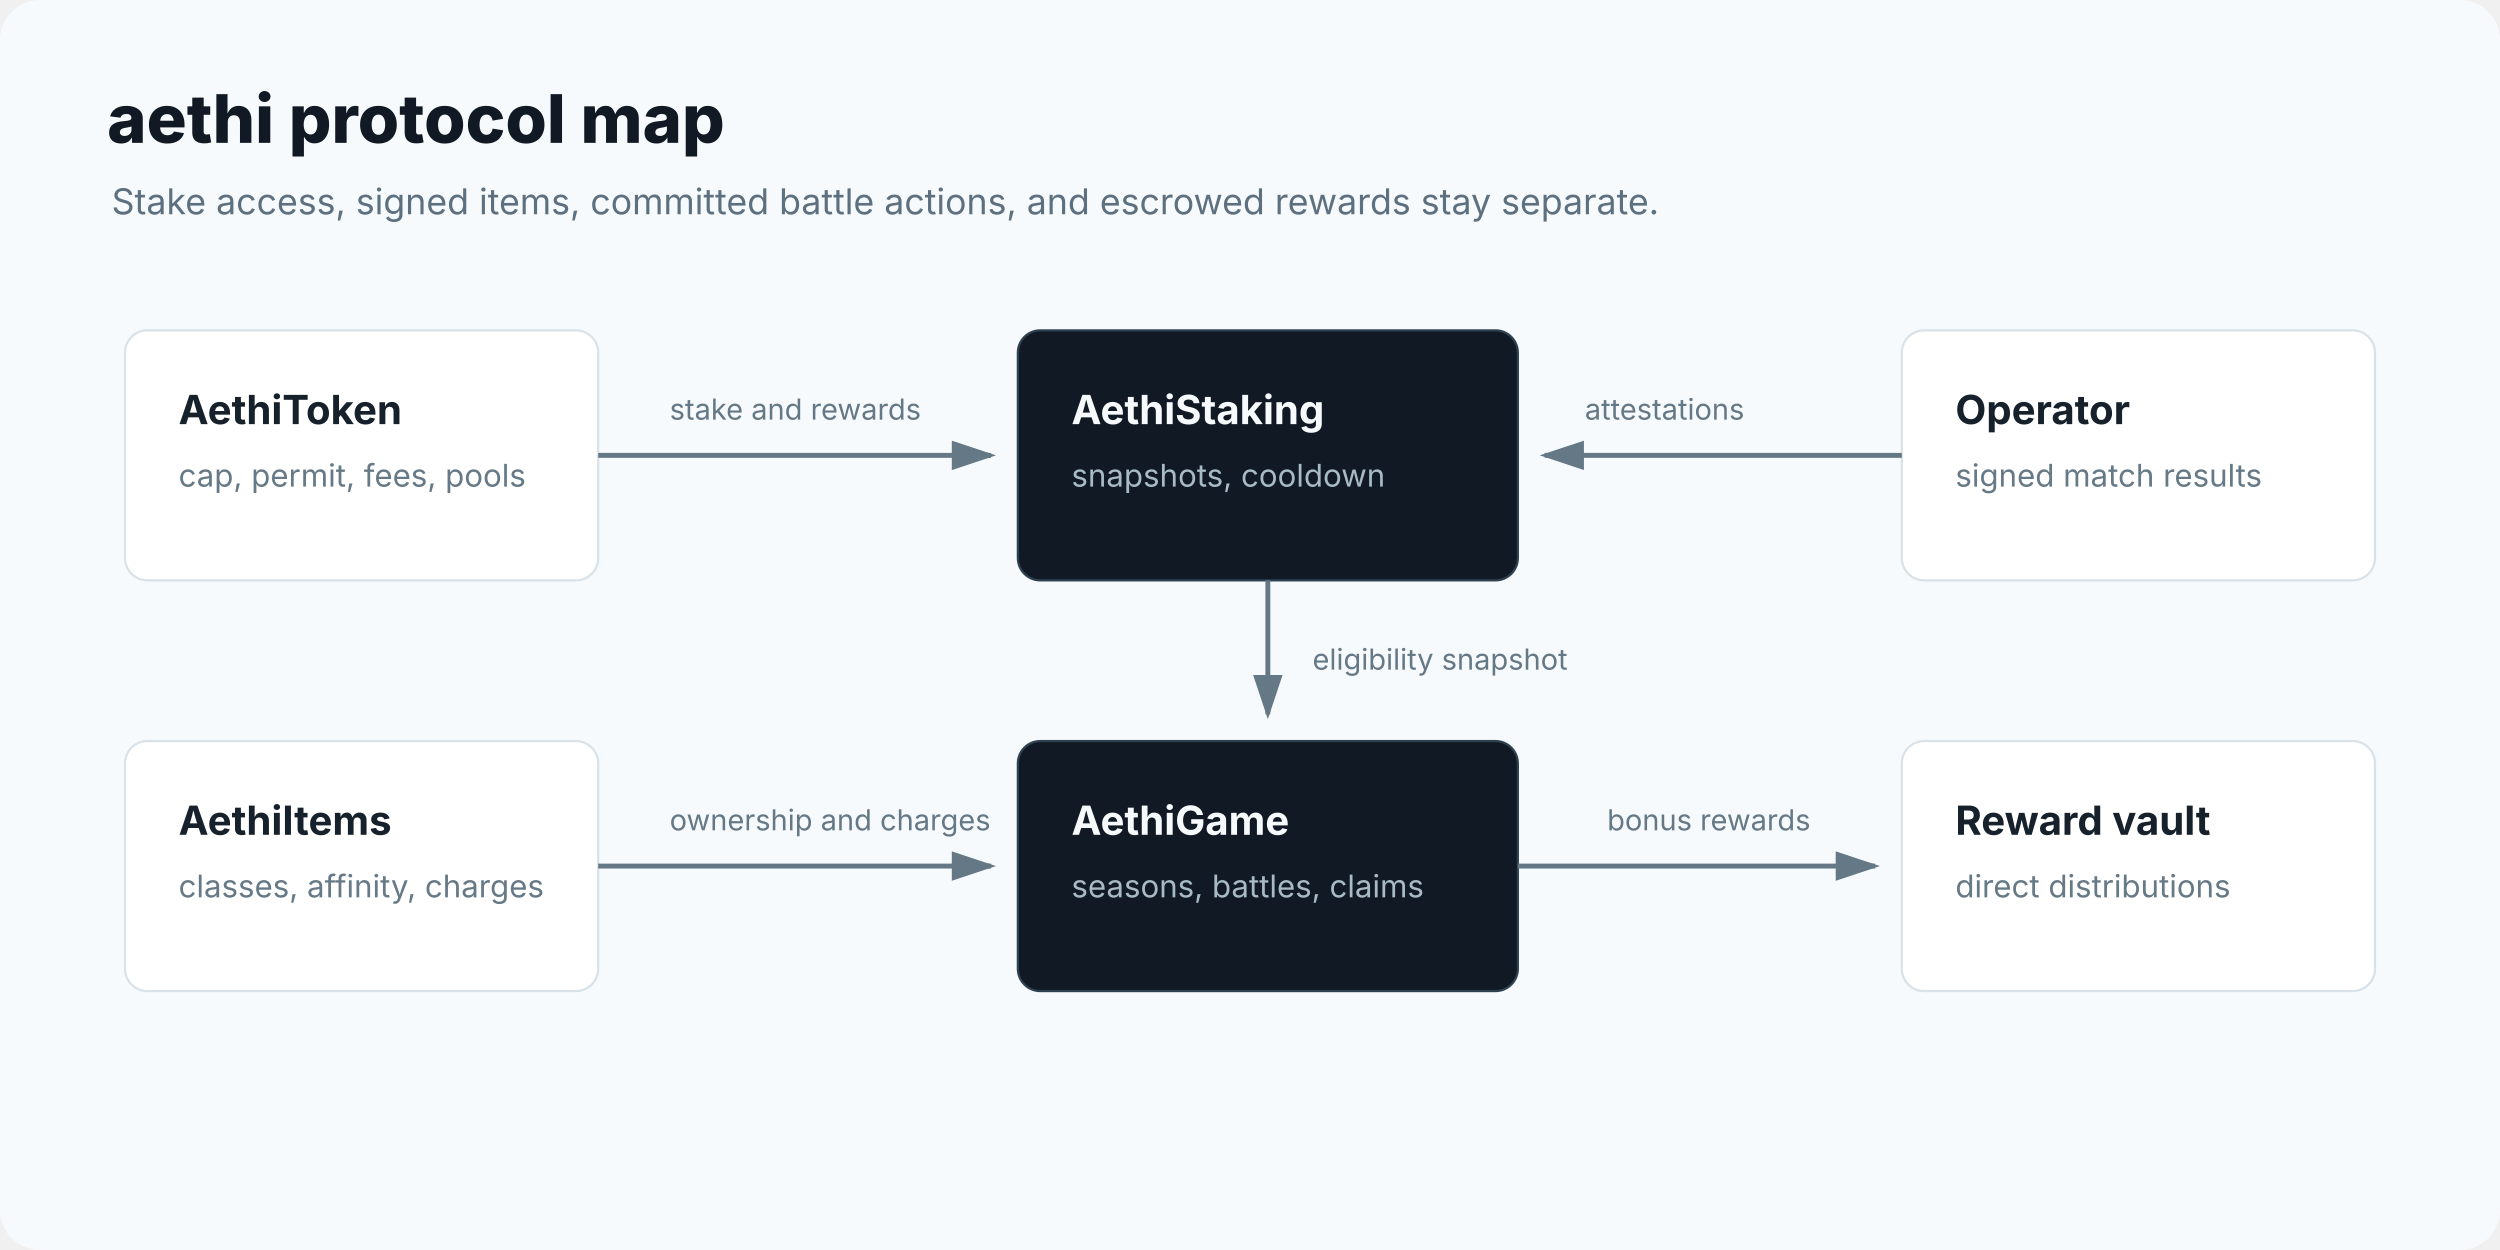
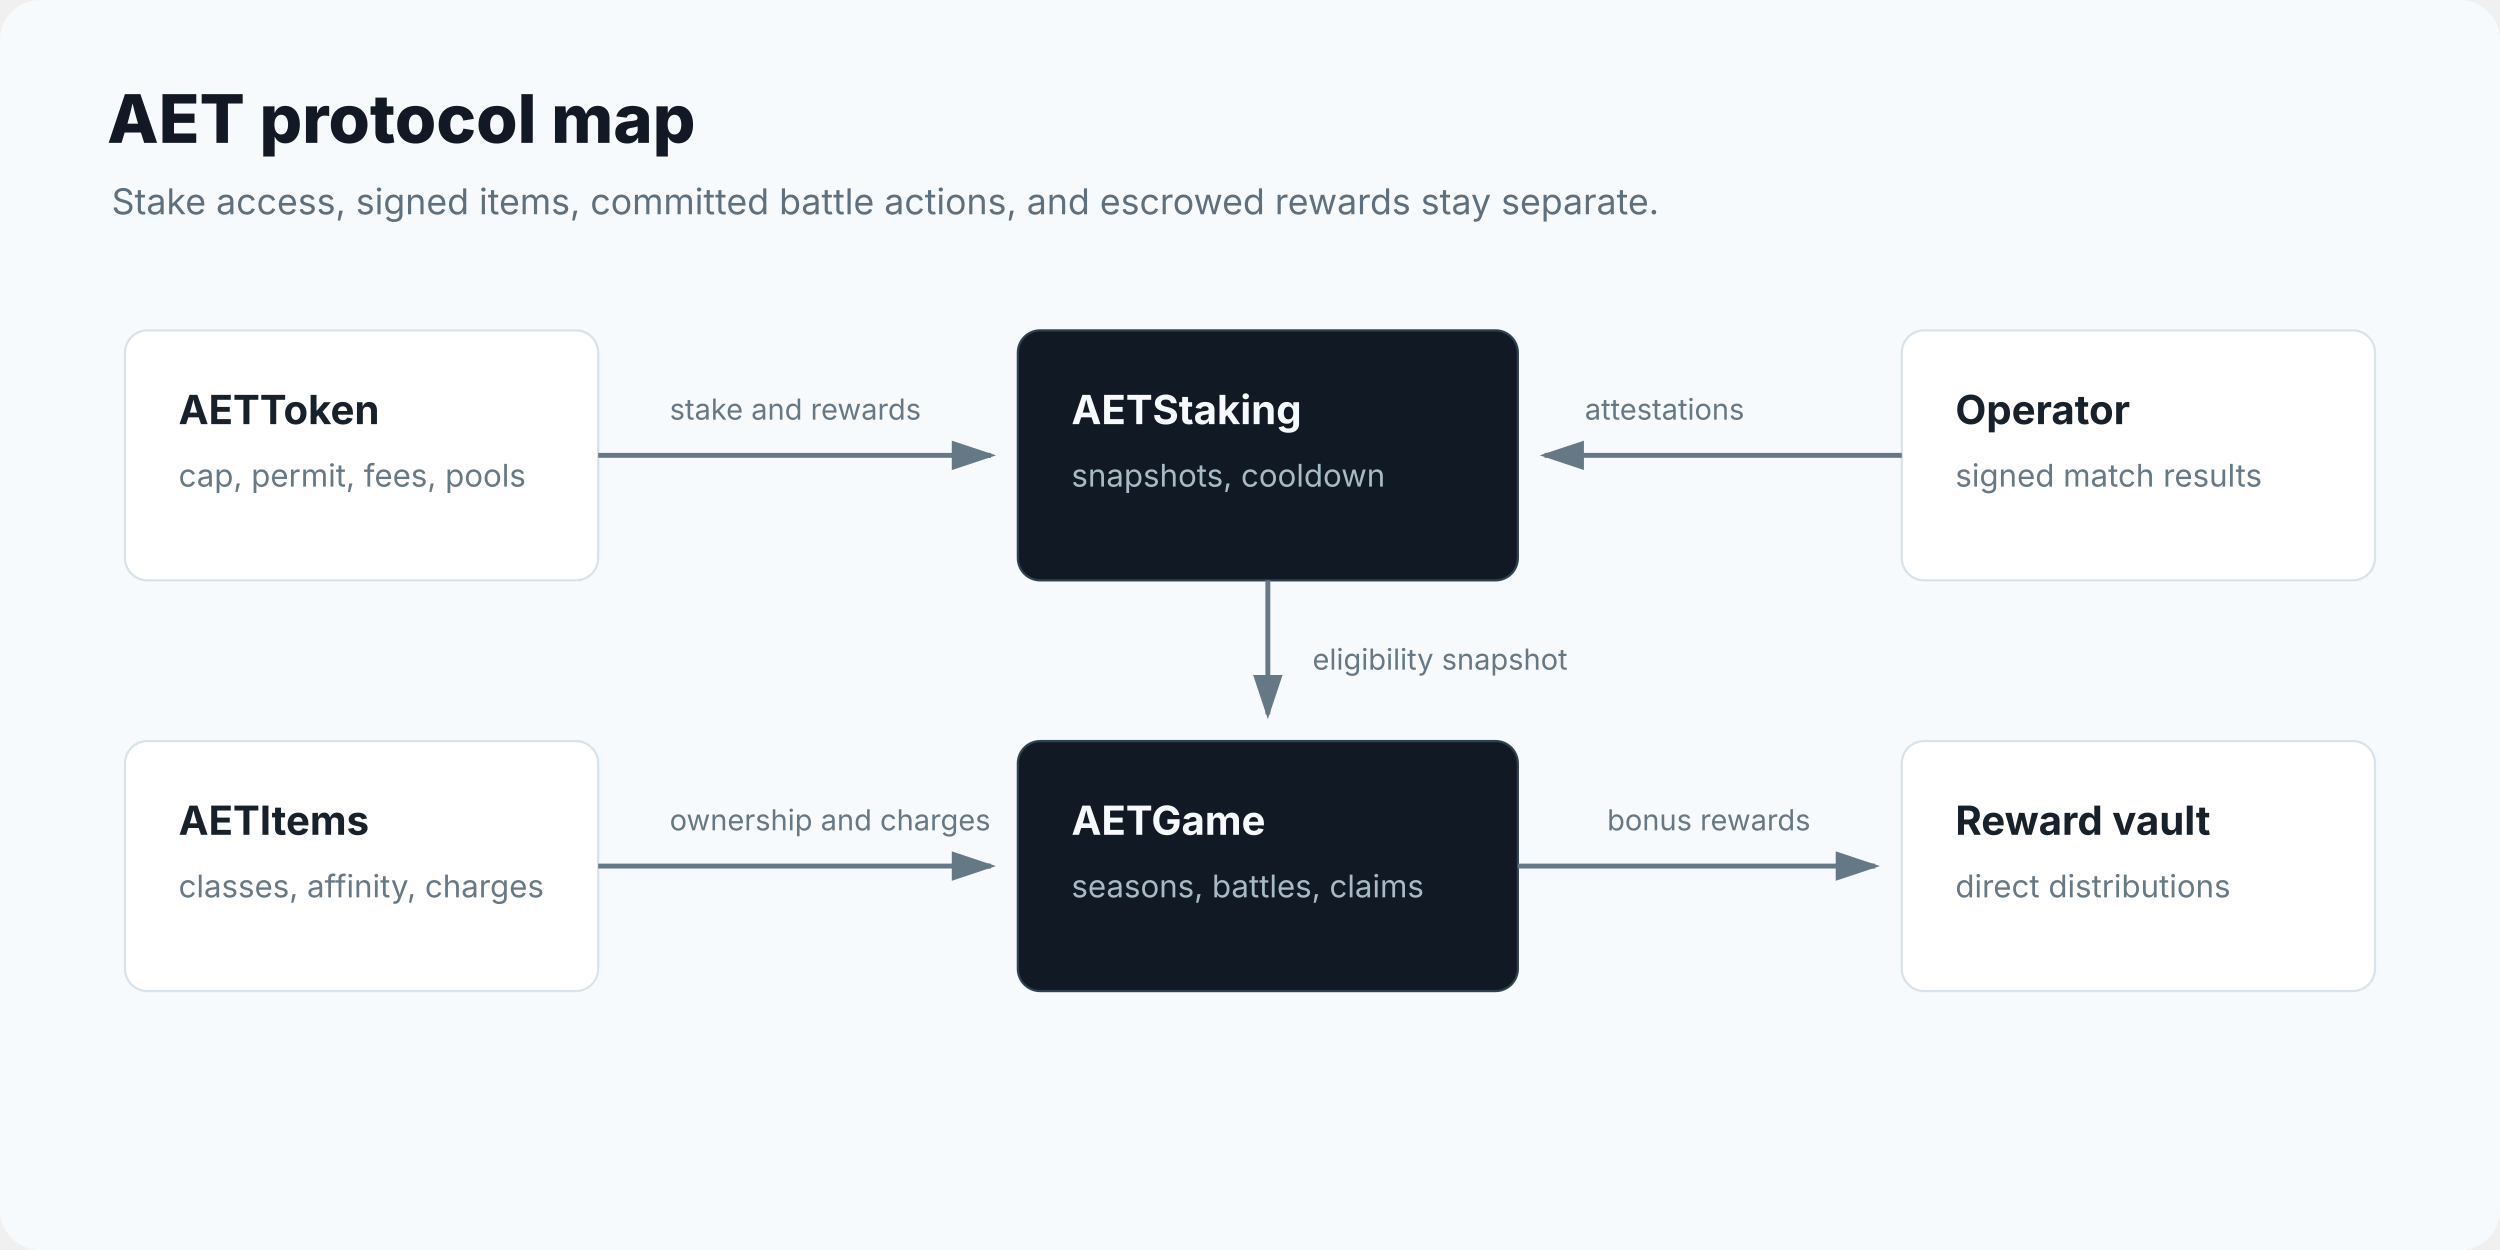
<svg xmlns="http://www.w3.org/2000/svg" width="1120" height="560" viewBox="0 0 1120 560" fill="none" role="img" aria-labelledby="title desc">
  <defs>
    <marker id="arrow" markerWidth="10" markerHeight="10" refX="8" refY="3" orient="auto" markerUnits="strokeWidth">
      <path d="M0,0 L0,6 L9,3 z" fill="#657886" />
    </marker>
  </defs>
  <rect width="1120" height="560" rx="18" fill="#F7FAFC" />
-   <text x="48" y="64" fill="#111A24" font-family="Inter, ui-sans-serif, system-ui, sans-serif" font-size="30" font-weight="760">aethi protocol map</text>
+   <text x="48" y="64" fill="#111A24" font-family="Inter, ui-sans-serif, system-ui, sans-serif" font-size="30" font-weight="760">AET protocol map</text>
  <text x="50" y="96" fill="#5D7080" font-family="Inter, ui-sans-serif, system-ui, sans-serif" font-size="16">Stake access, signed items, committed battle actions, and escrowed rewards stay separate.</text>
  <rect x="56" y="148" width="212" height="112" rx="10" fill="#FFFFFF" stroke="#D8E2E8" />
-   <text x="80" y="190" fill="#17212B" font-family="Inter, ui-sans-serif, system-ui, sans-serif" font-size="18" font-weight="720">AethiToken</text>
+   <text x="80" y="190" fill="#17212B" font-family="Inter, ui-sans-serif, system-ui, sans-serif" font-size="18" font-weight="720">AETToken</text>
  <text x="80" y="218" fill="#667986" font-family="Inter, ui-sans-serif, system-ui, sans-serif" font-size="14">cap, permit, fees, pools</text>
  <rect x="56" y="332" width="212" height="112" rx="10" fill="#FFFFFF" stroke="#D8E2E8" />
-   <text x="80" y="374" fill="#17212B" font-family="Inter, ui-sans-serif, system-ui, sans-serif" font-size="18" font-weight="720">AethiItems</text>
+   <text x="80" y="374" fill="#17212B" font-family="Inter, ui-sans-serif, system-ui, sans-serif" font-size="18" font-weight="720">AETItems</text>
  <text x="80" y="402" fill="#667986" font-family="Inter, ui-sans-serif, system-ui, sans-serif" font-size="14">classes, affinity, charges</text>
  <rect x="456" y="148" width="224" height="112" rx="10" fill="#111A24" stroke="#2E4150" />
-   <text x="480" y="190" fill="#F7FAFC" font-family="Inter, ui-sans-serif, system-ui, sans-serif" font-size="18" font-weight="720">AethiStaking</text>
+   <text x="480" y="190" fill="#F7FAFC" font-family="Inter, ui-sans-serif, system-ui, sans-serif" font-size="18" font-weight="720">AETStaking</text>
  <text x="480" y="218" fill="#A8BAC5" font-family="Inter, ui-sans-serif, system-ui, sans-serif" font-size="14">snapshots, cooldown</text>
  <rect x="456" y="332" width="224" height="112" rx="10" fill="#111A24" stroke="#2E4150" />
-   <text x="480" y="374" fill="#F7FAFC" font-family="Inter, ui-sans-serif, system-ui, sans-serif" font-size="18" font-weight="720">AethiGame</text>
+   <text x="480" y="374" fill="#F7FAFC" font-family="Inter, ui-sans-serif, system-ui, sans-serif" font-size="18" font-weight="720">AETGame</text>
  <text x="480" y="402" fill="#A8BAC5" font-family="Inter, ui-sans-serif, system-ui, sans-serif" font-size="14">seasons, battles, claims</text>
  <rect x="852" y="148" width="212" height="112" rx="10" fill="#FFFFFF" stroke="#D8E2E8" />
  <text x="876" y="190" fill="#17212B" font-family="Inter, ui-sans-serif, system-ui, sans-serif" font-size="18" font-weight="720">Operator</text>
  <text x="876" y="218" fill="#667986" font-family="Inter, ui-sans-serif, system-ui, sans-serif" font-size="14">signed match results</text>
  <rect x="852" y="332" width="212" height="112" rx="10" fill="#FFFFFF" stroke="#D8E2E8" />
  <text x="876" y="374" fill="#17212B" font-family="Inter, ui-sans-serif, system-ui, sans-serif" font-size="18" font-weight="720">Reward vault</text>
  <text x="876" y="402" fill="#667986" font-family="Inter, ui-sans-serif, system-ui, sans-serif" font-size="14">direct distributions</text>
  <path d="M268 204H444" stroke="#657886" stroke-width="2.2" marker-end="url(#arrow)" />
  <path d="M568 260V320" stroke="#657886" stroke-width="2.2" marker-end="url(#arrow)" />
  <path d="M268 388H444" stroke="#657886" stroke-width="2.2" marker-end="url(#arrow)" />
  <path d="M852 204H692" stroke="#657886" stroke-width="2.2" marker-end="url(#arrow)" />
  <path d="M680 388H840" stroke="#657886" stroke-width="2.2" marker-end="url(#arrow)" />
  <text x="300" y="188" fill="#657886" font-family="Inter, ui-sans-serif, system-ui, sans-serif" font-size="13">stake and rewards</text>
  <text x="588" y="300" fill="#657886" font-family="Inter, ui-sans-serif, system-ui, sans-serif" font-size="13">eligibility snapshot</text>
  <text x="300" y="372" fill="#657886" font-family="Inter, ui-sans-serif, system-ui, sans-serif" font-size="13">ownership and charges</text>
  <text x="710" y="188" fill="#657886" font-family="Inter, ui-sans-serif, system-ui, sans-serif" font-size="13">attestations</text>
  <text x="720" y="372" fill="#657886" font-family="Inter, ui-sans-serif, system-ui, sans-serif" font-size="13">bonus rewards</text>
</svg>
